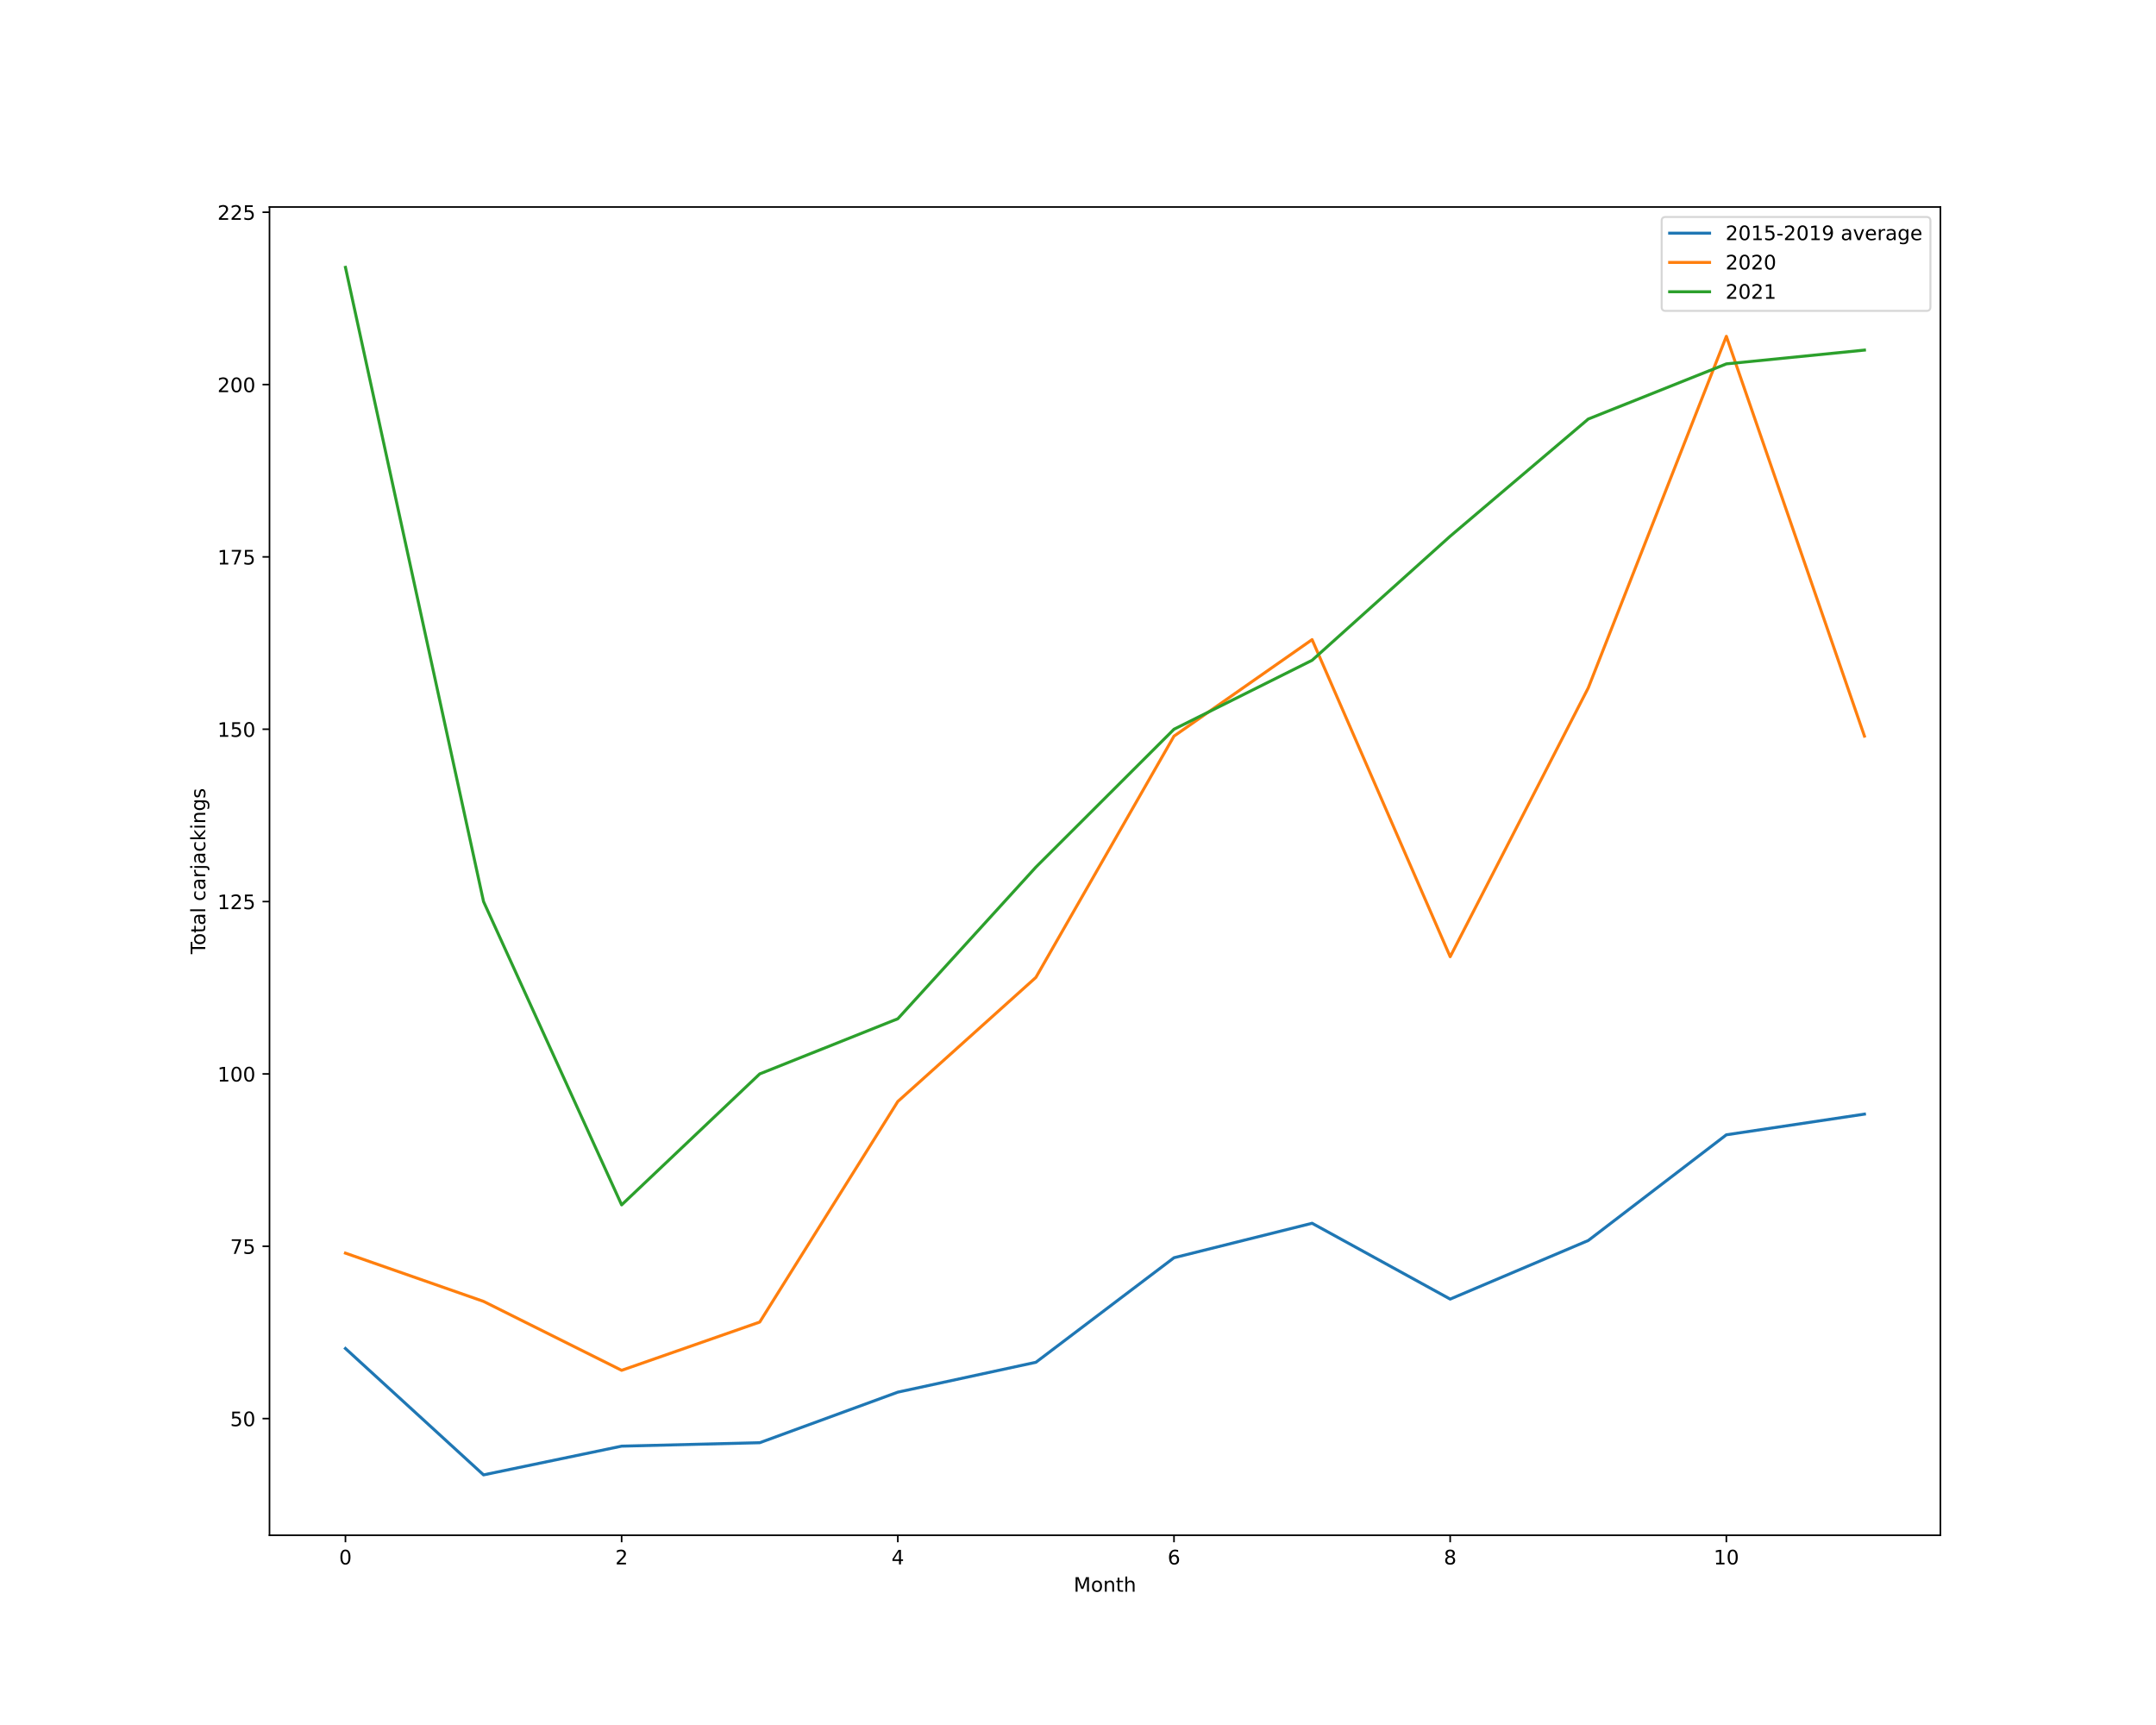
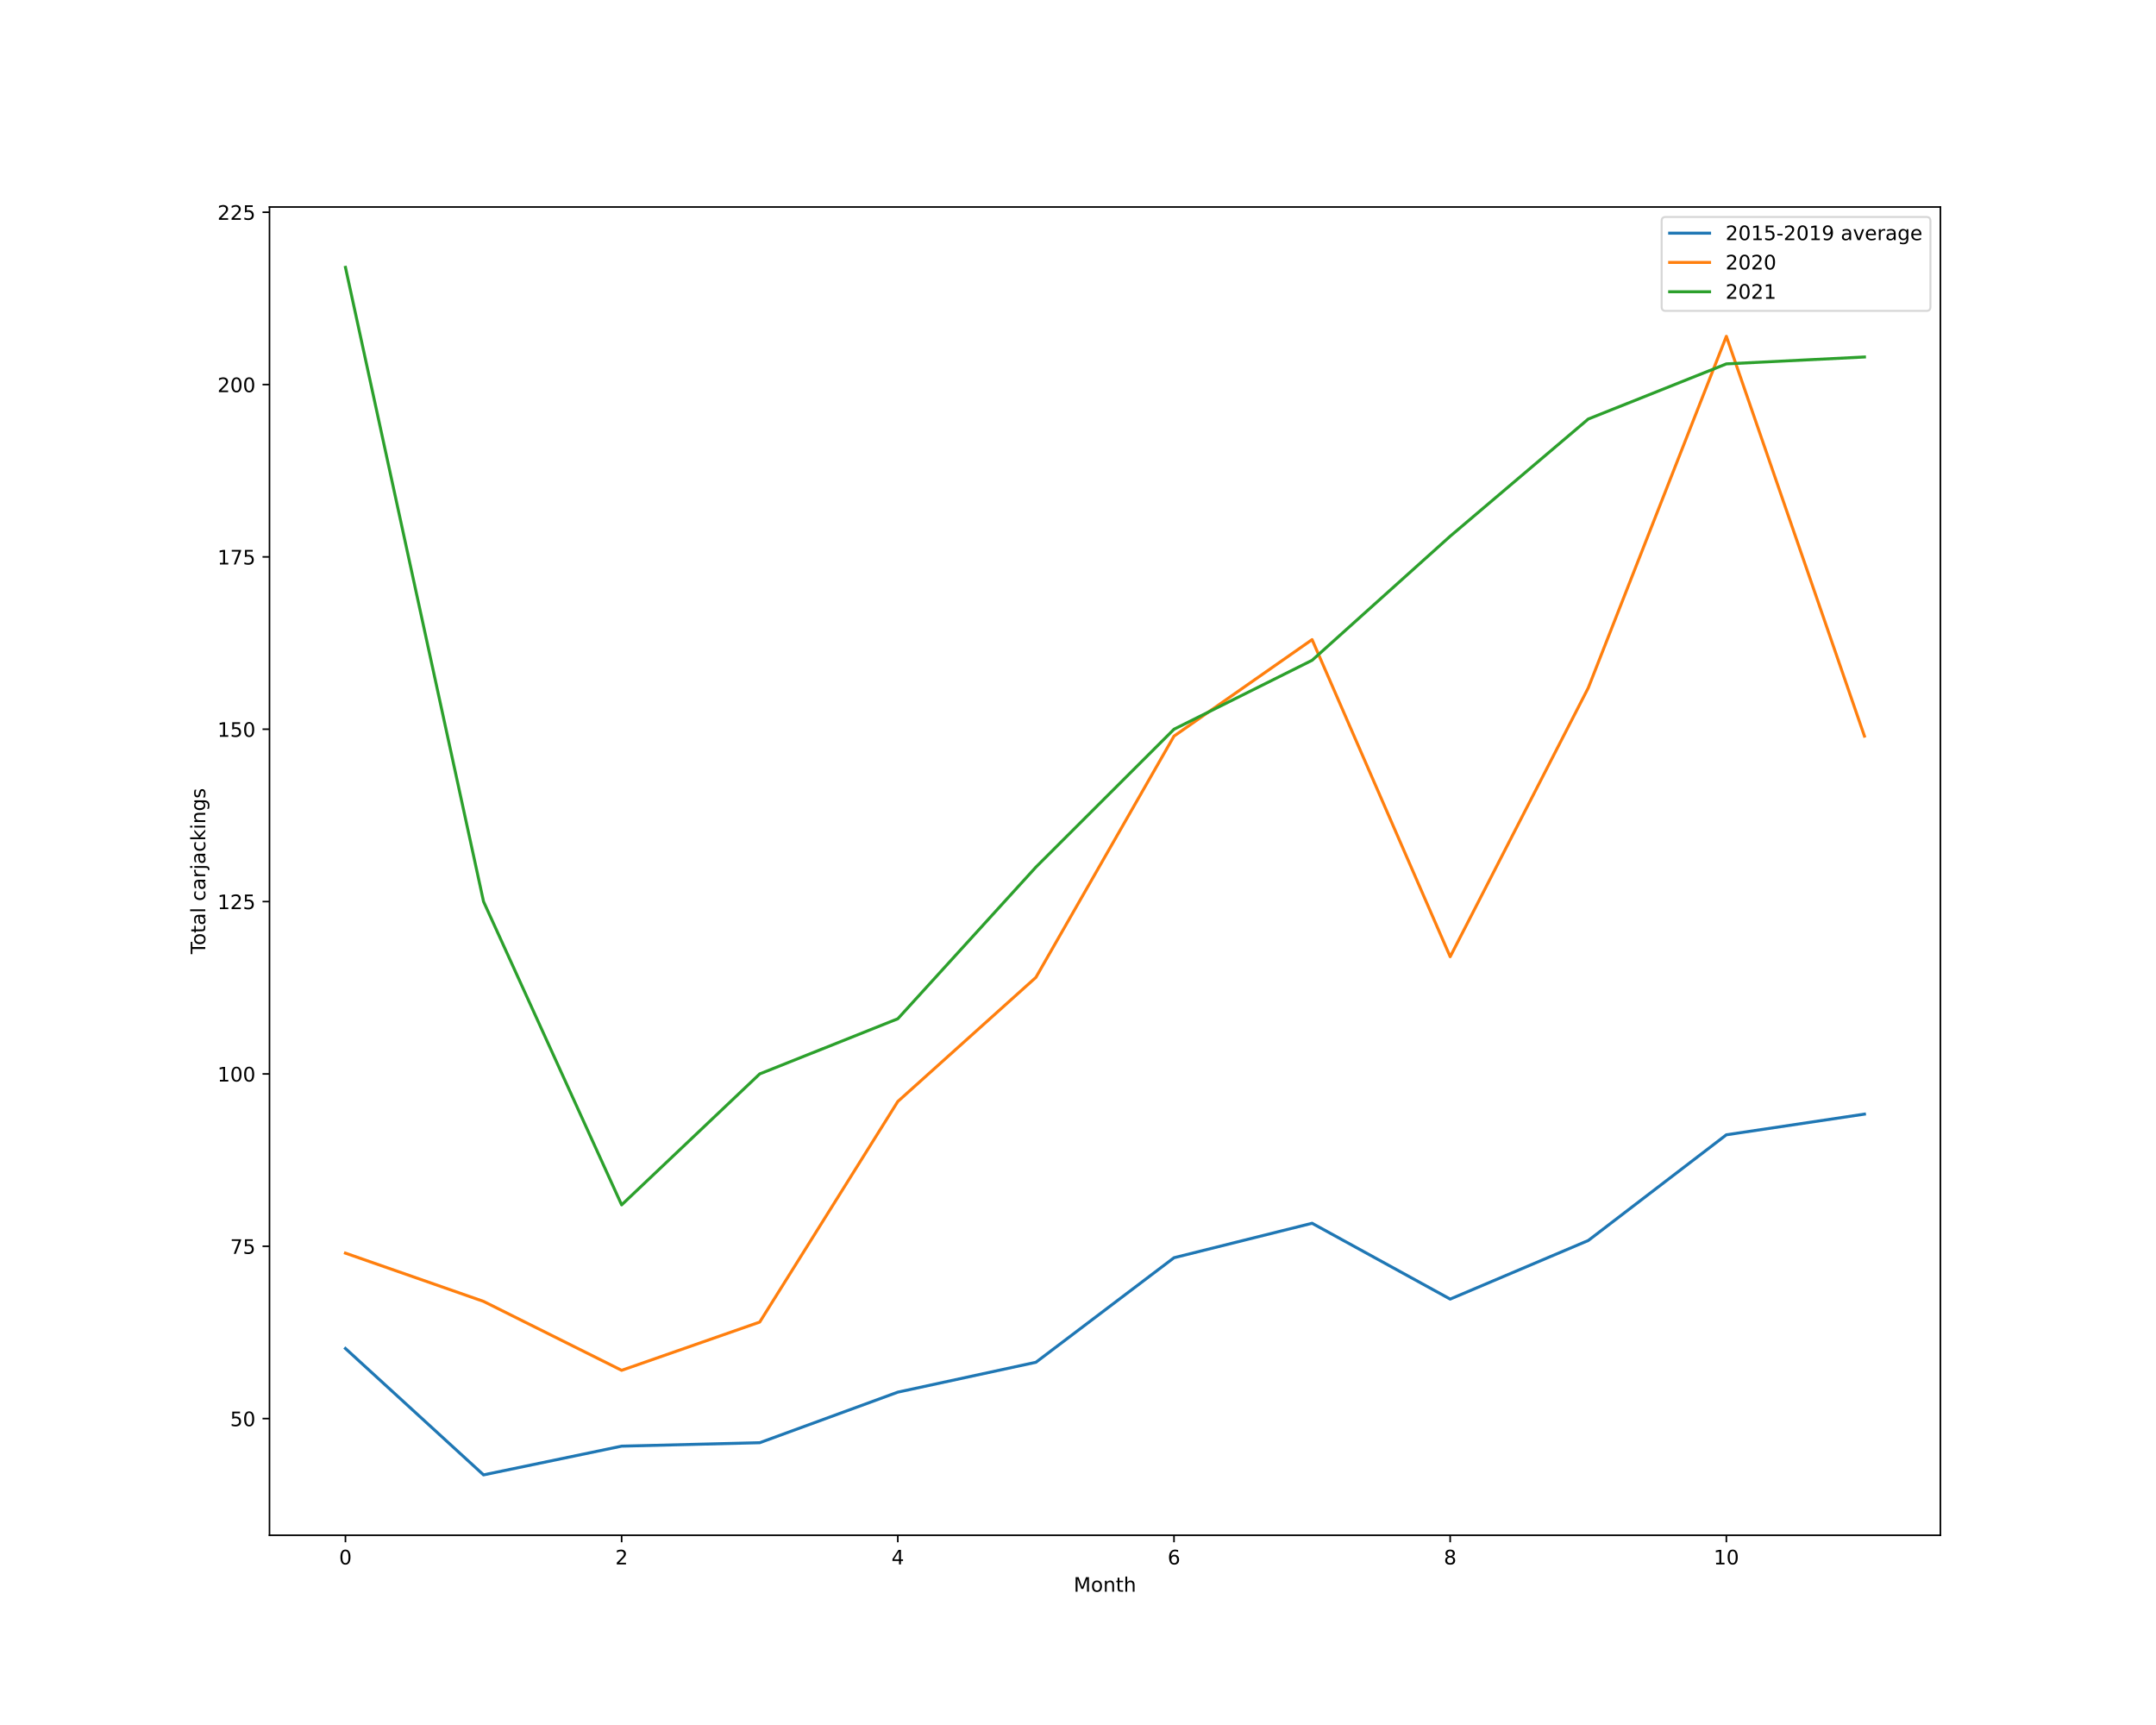
<svg xmlns="http://www.w3.org/2000/svg" xmlns:xlink="http://www.w3.org/1999/xlink" height="864pt" version="1.1" viewBox="0 0 1080 864" width="1080pt">
  <defs>
    <style type="text/css">*{stroke-linecap:butt;stroke-linejoin:round;}</style>
  </defs>
  <g id="figure_1">
    <g id="patch_1">
      <path d="M 0 864  L 1080 864  L 1080 0  L 0 0  z " style="fill:#ffffff;" />
    </g>
    <g id="axes_1">
      <g id="patch_2">
        <path d="M 135 768.96  L 972 768.96  L 972 103.68  L 135 103.68  z " style="fill:#ffffff;" />
      </g>
      <g id="matplotlib.axis_1">
        <g id="xtick_1">
          <g id="line2d_1">
            <defs>
-               <path d="M 0 0  L 0 3.5  " id="m71e7be8138" style="stroke:#000000;stroke-width:0.8;" />
-             </defs>
-             <g>
-               <use style="stroke:#000000;stroke-width:0.8;" x="173.045" xlink:href="#m71e7be8138" y="768.96" />
+               <path d="M 0 0  L 0 3.5  " id="m45b9ff93db" style="stroke:#000000;stroke-width:0.8;" />
+             </defs>
+             <g>
+               <use style="stroke:#000000;stroke-width:0.8;" x="173.045" xlink:href="#m45b9ff93db" y="768.96" />
            </g>
          </g>
          <g id="text_1">
            <g transform="translate(169.8642 783.5584)scale(0.1 -0.1)">
              <defs>
                <path d="M 2034 4250  Q 1547 4250 1301 3770  Q 1056 3291 1056 2328  Q 1056 1369 1301 889  Q 1547 409 2034 409  Q 2525 409 2770 889  Q 3016 1369 3016 2328  Q 3016 3291 2770 3770  Q 2525 4250 2034 4250  z M 2034 4750  Q 2819 4750 3233 4129  Q 3647 3509 3647 2328  Q 3647 1150 3233 529  Q 2819 -91 2034 -91  Q 1250 -91 836 529  Q 422 1150 422 2328  Q 422 3509 836 4129  Q 1250 4750 2034 4750  z " id="DejaVuSans-30" transform="scale(0.015625)" />
              </defs>
              <use xlink:href="#DejaVuSans-30" />
            </g>
          </g>
        </g>
        <g id="xtick_2">
          <g id="line2d_2">
            <g>
-               <use style="stroke:#000000;stroke-width:0.8;" x="311.393" xlink:href="#m71e7be8138" y="768.96" />
+               <use style="stroke:#000000;stroke-width:0.8;" x="311.393" xlink:href="#m45b9ff93db" y="768.96" />
            </g>
          </g>
          <g id="text_2">
            <g transform="translate(308.2113 783.5584)scale(0.1 -0.1)">
              <defs>
                <path d="M 1228 531  L 3431 531  L 3431 0  L 469 0  L 469 531  Q 828 903 1448 1529  Q 2069 2156 2228 2338  Q 2531 2678 2651 2914  Q 2772 3150 2772 3378  Q 2772 3750 2511 3984  Q 2250 4219 1831 4219  Q 1534 4219 1204 4116  Q 875 4013 500 3803  L 500 4441  Q 881 4594 1212 4672  Q 1544 4750 1819 4750  Q 2544 4750 2975 4387  Q 3406 4025 3406 3419  Q 3406 3131 3298 2873  Q 3191 2616 2906 2266  Q 2828 2175 2409 1742  Q 1991 1309 1228 531  z " id="DejaVuSans-32" transform="scale(0.015625)" />
              </defs>
              <use xlink:href="#DejaVuSans-32" />
            </g>
          </g>
        </g>
        <g id="xtick_3">
          <g id="line2d_3">
            <g>
-               <use style="stroke:#000000;stroke-width:0.8;" x="449.74" xlink:href="#m71e7be8138" y="768.96" />
+               <use style="stroke:#000000;stroke-width:0.8;" x="449.74" xlink:href="#m45b9ff93db" y="768.96" />
            </g>
          </g>
          <g id="text_3">
            <g transform="translate(446.5584 783.5584)scale(0.1 -0.1)">
              <defs>
                <path d="M 2419 4116  L 825 1625  L 2419 1625  L 2419 4116  z M 2253 4666  L 3047 4666  L 3047 1625  L 3713 1625  L 3713 1100  L 3047 1100  L 3047 0  L 2419 0  L 2419 1100  L 313 1100  L 313 1709  L 2253 4666  z " id="DejaVuSans-34" transform="scale(0.015625)" />
              </defs>
              <use xlink:href="#DejaVuSans-34" />
            </g>
          </g>
        </g>
        <g id="xtick_4">
          <g id="line2d_4">
            <g>
-               <use style="stroke:#000000;stroke-width:0.8;" x="588.087" xlink:href="#m71e7be8138" y="768.96" />
+               <use style="stroke:#000000;stroke-width:0.8;" x="588.087" xlink:href="#m45b9ff93db" y="768.96" />
            </g>
          </g>
          <g id="text_4">
            <g transform="translate(584.9055 783.5584)scale(0.1 -0.1)">
              <defs>
                <path d="M 2113 2584  Q 1688 2584 1439 2293  Q 1191 2003 1191 1497  Q 1191 994 1439 701  Q 1688 409 2113 409  Q 2538 409 2786 701  Q 3034 994 3034 1497  Q 3034 2003 2786 2293  Q 2538 2584 2113 2584  z M 3366 4563  L 3366 3988  Q 3128 4100 2886 4159  Q 2644 4219 2406 4219  Q 1781 4219 1451 3797  Q 1122 3375 1075 2522  Q 1259 2794 1537 2939  Q 1816 3084 2150 3084  Q 2853 3084 3261 2657  Q 3669 2231 3669 1497  Q 3669 778 3244 343  Q 2819 -91 2113 -91  Q 1303 -91 875 529  Q 447 1150 447 2328  Q 447 3434 972 4092  Q 1497 4750 2381 4750  Q 2619 4750 2861 4703  Q 3103 4656 3366 4563  z " id="DejaVuSans-36" transform="scale(0.015625)" />
              </defs>
              <use xlink:href="#DejaVuSans-36" />
            </g>
          </g>
        </g>
        <g id="xtick_5">
          <g id="line2d_5">
            <g>
-               <use style="stroke:#000000;stroke-width:0.8;" x="726.434" xlink:href="#m71e7be8138" y="768.96" />
+               <use style="stroke:#000000;stroke-width:0.8;" x="726.434" xlink:href="#m45b9ff93db" y="768.96" />
            </g>
          </g>
          <g id="text_5">
            <g transform="translate(723.2526 783.5584)scale(0.1 -0.1)">
              <defs>
                <path d="M 2034 2216  Q 1584 2216 1326 1975  Q 1069 1734 1069 1313  Q 1069 891 1326 650  Q 1584 409 2034 409  Q 2484 409 2743 651  Q 3003 894 3003 1313  Q 3003 1734 2745 1975  Q 2488 2216 2034 2216  z M 1403 2484  Q 997 2584 770 2862  Q 544 3141 544 3541  Q 544 4100 942 4425  Q 1341 4750 2034 4750  Q 2731 4750 3128 4425  Q 3525 4100 3525 3541  Q 3525 3141 3298 2862  Q 3072 2584 2669 2484  Q 3125 2378 3379 2068  Q 3634 1759 3634 1313  Q 3634 634 3220 271  Q 2806 -91 2034 -91  Q 1263 -91 848 271  Q 434 634 434 1313  Q 434 1759 690 2068  Q 947 2378 1403 2484  z M 1172 3481  Q 1172 3119 1398 2916  Q 1625 2713 2034 2713  Q 2441 2713 2670 2916  Q 2900 3119 2900 3481  Q 2900 3844 2670 4047  Q 2441 4250 2034 4250  Q 1625 4250 1398 4047  Q 1172 3844 1172 3481  z " id="DejaVuSans-38" transform="scale(0.015625)" />
              </defs>
              <use xlink:href="#DejaVuSans-38" />
            </g>
          </g>
        </g>
        <g id="xtick_6">
          <g id="line2d_6">
            <g>
-               <use style="stroke:#000000;stroke-width:0.8;" x="864.781" xlink:href="#m71e7be8138" y="768.96" />
+               <use style="stroke:#000000;stroke-width:0.8;" x="864.781" xlink:href="#m45b9ff93db" y="768.96" />
            </g>
          </g>
          <g id="text_6">
            <g transform="translate(858.4185 783.5584)scale(0.1 -0.1)">
              <defs>
                <path d="M 794 531  L 1825 531  L 1825 4091  L 703 3866  L 703 4441  L 1819 4666  L 2450 4666  L 2450 531  L 3481 531  L 3481 0  L 794 0  L 794 531  z " id="DejaVuSans-31" transform="scale(0.015625)" />
              </defs>
              <use xlink:href="#DejaVuSans-31" />
              <use x="63.623" xlink:href="#DejaVuSans-30" />
            </g>
          </g>
        </g>
        <g id="text_7">
          <g transform="translate(537.8289 797.2366)scale(0.1 -0.1)">
            <defs>
              <path d="M 628 4666  L 1569 4666  L 2759 1491  L 3956 4666  L 4897 4666  L 4897 0  L 4281 0  L 4281 4097  L 3078 897  L 2444 897  L 1241 4097  L 1241 0  L 628 0  L 628 4666  z " id="DejaVuSans-4d" transform="scale(0.015625)" />
              <path d="M 1959 3097  Q 1497 3097 1228 2736  Q 959 2375 959 1747  Q 959 1119 1226 758  Q 1494 397 1959 397  Q 2419 397 2687 759  Q 2956 1122 2956 1747  Q 2956 2369 2687 2733  Q 2419 3097 1959 3097  z M 1959 3584  Q 2709 3584 3137 3096  Q 3566 2609 3566 1747  Q 3566 888 3137 398  Q 2709 -91 1959 -91  Q 1206 -91 779 398  Q 353 888 353 1747  Q 353 2609 779 3096  Q 1206 3584 1959 3584  z " id="DejaVuSans-6f" transform="scale(0.015625)" />
              <path d="M 3513 2113  L 3513 0  L 2938 0  L 2938 2094  Q 2938 2591 2744 2837  Q 2550 3084 2163 3084  Q 1697 3084 1428 2787  Q 1159 2491 1159 1978  L 1159 0  L 581 0  L 581 3500  L 1159 3500  L 1159 2956  Q 1366 3272 1645 3428  Q 1925 3584 2291 3584  Q 2894 3584 3203 3211  Q 3513 2838 3513 2113  z " id="DejaVuSans-6e" transform="scale(0.015625)" />
              <path d="M 1172 4494  L 1172 3500  L 2356 3500  L 2356 3053  L 1172 3053  L 1172 1153  Q 1172 725 1289 603  Q 1406 481 1766 481  L 2356 481  L 2356 0  L 1766 0  Q 1100 0 847 248  Q 594 497 594 1153  L 594 3053  L 172 3053  L 172 3500  L 594 3500  L 594 4494  L 1172 4494  z " id="DejaVuSans-74" transform="scale(0.015625)" />
              <path d="M 3513 2113  L 3513 0  L 2938 0  L 2938 2094  Q 2938 2591 2744 2837  Q 2550 3084 2163 3084  Q 1697 3084 1428 2787  Q 1159 2491 1159 1978  L 1159 0  L 581 0  L 581 4863  L 1159 4863  L 1159 2956  Q 1366 3272 1645 3428  Q 1925 3584 2291 3584  Q 2894 3584 3203 3211  Q 3513 2838 3513 2113  z " id="DejaVuSans-68" transform="scale(0.015625)" />
            </defs>
            <use xlink:href="#DejaVuSans-4d" />
            <use x="86.279" xlink:href="#DejaVuSans-6f" />
            <use x="147.461" xlink:href="#DejaVuSans-6e" />
            <use x="210.84" xlink:href="#DejaVuSans-74" />
            <use x="250.049" xlink:href="#DejaVuSans-68" />
          </g>
        </g>
      </g>
      <g id="matplotlib.axis_2">
        <g id="ytick_1">
          <g id="line2d_7">
            <defs>
-               <path d="M 0 0  L -3.5 0  " id="mf93d7add3b" style="stroke:#000000;stroke-width:0.8;" />
-             </defs>
-             <g>
-               <use style="stroke:#000000;stroke-width:0.8;" x="135" xlink:href="#mf93d7add3b" y="710.523" />
+               <path d="M 0 0  L -3.5 0  " id="mc428aab9be" style="stroke:#000000;stroke-width:0.8;" />
+             </defs>
+             <g>
+               <use style="stroke:#000000;stroke-width:0.8;" x="135" xlink:href="#mc428aab9be" y="710.523" />
            </g>
          </g>
          <g id="text_8">
            <g transform="translate(115.275 714.3221)scale(0.1 -0.1)">
              <defs>
                <path d="M 691 4666  L 3169 4666  L 3169 4134  L 1269 4134  L 1269 2991  Q 1406 3038 1543 3061  Q 1681 3084 1819 3084  Q 2600 3084 3056 2656  Q 3513 2228 3513 1497  Q 3513 744 3044 326  Q 2575 -91 1722 -91  Q 1428 -91 1123 -41  Q 819 9 494 109  L 494 744  Q 775 591 1075 516  Q 1375 441 1709 441  Q 2250 441 2565 725  Q 2881 1009 2881 1497  Q 2881 1984 2565 2268  Q 2250 2553 1709 2553  Q 1456 2553 1204 2497  Q 953 2441 691 2322  L 691 4666  z " id="DejaVuSans-35" transform="scale(0.015625)" />
              </defs>
              <use xlink:href="#DejaVuSans-35" />
              <use x="63.623" xlink:href="#DejaVuSans-30" />
            </g>
          </g>
        </g>
        <g id="ytick_2">
          <g id="line2d_8">
            <g>
-               <use style="stroke:#000000;stroke-width:0.8;" x="135" xlink:href="#mf93d7add3b" y="624.205" />
+               <use style="stroke:#000000;stroke-width:0.8;" x="135" xlink:href="#mc428aab9be" y="624.205" />
            </g>
          </g>
          <g id="text_9">
            <g transform="translate(115.275 628.0043)scale(0.1 -0.1)">
              <defs>
                <path d="M 525 4666  L 3525 4666  L 3525 4397  L 1831 0  L 1172 0  L 2766 4134  L 525 4134  L 525 4666  z " id="DejaVuSans-37" transform="scale(0.015625)" />
              </defs>
              <use xlink:href="#DejaVuSans-37" />
              <use x="63.623" xlink:href="#DejaVuSans-35" />
            </g>
          </g>
        </g>
        <g id="ytick_3">
          <g id="line2d_9">
            <g>
-               <use style="stroke:#000000;stroke-width:0.8;" x="135" xlink:href="#mf93d7add3b" y="537.887" />
+               <use style="stroke:#000000;stroke-width:0.8;" x="135" xlink:href="#mc428aab9be" y="537.887" />
            </g>
          </g>
          <g id="text_10">
            <g transform="translate(108.9125 541.6865)scale(0.1 -0.1)">
              <use xlink:href="#DejaVuSans-31" />
              <use x="63.623" xlink:href="#DejaVuSans-30" />
              <use x="127.246" xlink:href="#DejaVuSans-30" />
            </g>
          </g>
        </g>
        <g id="ytick_4">
          <g id="line2d_10">
            <g>
-               <use style="stroke:#000000;stroke-width:0.8;" x="135" xlink:href="#mf93d7add3b" y="451.569" />
+               <use style="stroke:#000000;stroke-width:0.8;" x="135" xlink:href="#mc428aab9be" y="451.569" />
            </g>
          </g>
          <g id="text_11">
            <g transform="translate(108.9125 455.3687)scale(0.1 -0.1)">
              <use xlink:href="#DejaVuSans-31" />
              <use x="63.623" xlink:href="#DejaVuSans-32" />
              <use x="127.246" xlink:href="#DejaVuSans-35" />
            </g>
          </g>
        </g>
        <g id="ytick_5">
          <g id="line2d_11">
            <g>
-               <use style="stroke:#000000;stroke-width:0.8;" x="135" xlink:href="#mf93d7add3b" y="365.252" />
+               <use style="stroke:#000000;stroke-width:0.8;" x="135" xlink:href="#mc428aab9be" y="365.252" />
            </g>
          </g>
          <g id="text_12">
            <g transform="translate(108.9125 369.0509)scale(0.1 -0.1)">
              <use xlink:href="#DejaVuSans-31" />
              <use x="63.623" xlink:href="#DejaVuSans-35" />
              <use x="127.246" xlink:href="#DejaVuSans-30" />
            </g>
          </g>
        </g>
        <g id="ytick_6">
          <g id="line2d_12">
            <g>
-               <use style="stroke:#000000;stroke-width:0.8;" x="135" xlink:href="#mf93d7add3b" y="278.934" />
+               <use style="stroke:#000000;stroke-width:0.8;" x="135" xlink:href="#mc428aab9be" y="278.934" />
            </g>
          </g>
          <g id="text_13">
            <g transform="translate(108.9125 282.7331)scale(0.1 -0.1)">
              <use xlink:href="#DejaVuSans-31" />
              <use x="63.623" xlink:href="#DejaVuSans-37" />
              <use x="127.246" xlink:href="#DejaVuSans-35" />
            </g>
          </g>
        </g>
        <g id="ytick_7">
          <g id="line2d_13">
            <g>
-               <use style="stroke:#000000;stroke-width:0.8;" x="135" xlink:href="#mf93d7add3b" y="192.616" />
+               <use style="stroke:#000000;stroke-width:0.8;" x="135" xlink:href="#mc428aab9be" y="192.616" />
            </g>
          </g>
          <g id="text_14">
            <g transform="translate(108.9125 196.4153)scale(0.1 -0.1)">
              <use xlink:href="#DejaVuSans-32" />
              <use x="63.623" xlink:href="#DejaVuSans-30" />
              <use x="127.246" xlink:href="#DejaVuSans-30" />
            </g>
          </g>
        </g>
        <g id="ytick_8">
          <g id="line2d_14">
            <g>
-               <use style="stroke:#000000;stroke-width:0.8;" x="135" xlink:href="#mf93d7add3b" y="106.298" />
+               <use style="stroke:#000000;stroke-width:0.8;" x="135" xlink:href="#mc428aab9be" y="106.298" />
            </g>
          </g>
          <g id="text_15">
            <g transform="translate(108.9125 110.0975)scale(0.1 -0.1)">
              <use xlink:href="#DejaVuSans-32" />
              <use x="63.623" xlink:href="#DejaVuSans-32" />
              <use x="127.246" xlink:href="#DejaVuSans-35" />
            </g>
          </g>
        </g>
        <g id="text_16">
          <g transform="translate(102.8328 477.8888)rotate(-90)scale(0.1 -0.1)">
            <defs>
              <path d="M -19 4666  L 3928 4666  L 3928 4134  L 2272 4134  L 2272 0  L 1638 0  L 1638 4134  L -19 4134  L -19 4666  z " id="DejaVuSans-54" transform="scale(0.015625)" />
              <path d="M 2194 1759  Q 1497 1759 1228 1600  Q 959 1441 959 1056  Q 959 750 1161 570  Q 1363 391 1709 391  Q 2188 391 2477 730  Q 2766 1069 2766 1631  L 2766 1759  L 2194 1759  z M 3341 1997  L 3341 0  L 2766 0  L 2766 531  Q 2569 213 2275 61  Q 1981 -91 1556 -91  Q 1019 -91 701 211  Q 384 513 384 1019  Q 384 1609 779 1909  Q 1175 2209 1959 2209  L 2766 2209  L 2766 2266  Q 2766 2663 2505 2880  Q 2244 3097 1772 3097  Q 1472 3097 1187 3025  Q 903 2953 641 2809  L 641 3341  Q 956 3463 1253 3523  Q 1550 3584 1831 3584  Q 2591 3584 2966 3190  Q 3341 2797 3341 1997  z " id="DejaVuSans-61" transform="scale(0.015625)" />
              <path d="M 603 4863  L 1178 4863  L 1178 0  L 603 0  L 603 4863  z " id="DejaVuSans-6c" transform="scale(0.015625)" />
              <path id="DejaVuSans-20" transform="scale(0.015625)" />
              <path d="M 3122 3366  L 3122 2828  Q 2878 2963 2633 3030  Q 2388 3097 2138 3097  Q 1578 3097 1268 2742  Q 959 2388 959 1747  Q 959 1106 1268 751  Q 1578 397 2138 397  Q 2388 397 2633 464  Q 2878 531 3122 666  L 3122 134  Q 2881 22 2623 -34  Q 2366 -91 2075 -91  Q 1284 -91 818 406  Q 353 903 353 1747  Q 353 2603 823 3093  Q 1294 3584 2113 3584  Q 2378 3584 2631 3529  Q 2884 3475 3122 3366  z " id="DejaVuSans-63" transform="scale(0.015625)" />
              <path d="M 2631 2963  Q 2534 3019 2420 3045  Q 2306 3072 2169 3072  Q 1681 3072 1420 2755  Q 1159 2438 1159 1844  L 1159 0  L 581 0  L 581 3500  L 1159 3500  L 1159 2956  Q 1341 3275 1631 3429  Q 1922 3584 2338 3584  Q 2397 3584 2469 3576  Q 2541 3569 2628 3553  L 2631 2963  z " id="DejaVuSans-72" transform="scale(0.015625)" />
              <path d="M 603 3500  L 1178 3500  L 1178 -63  Q 1178 -731 923 -1031  Q 669 -1331 103 -1331  L -116 -1331  L -116 -844  L 38 -844  Q 366 -844 484 -692  Q 603 -541 603 -63  L 603 3500  z M 603 4863  L 1178 4863  L 1178 4134  L 603 4134  L 603 4863  z " id="DejaVuSans-6a" transform="scale(0.015625)" />
              <path d="M 581 4863  L 1159 4863  L 1159 1991  L 2875 3500  L 3609 3500  L 1753 1863  L 3688 0  L 2938 0  L 1159 1709  L 1159 0  L 581 0  L 581 4863  z " id="DejaVuSans-6b" transform="scale(0.015625)" />
              <path d="M 603 3500  L 1178 3500  L 1178 0  L 603 0  L 603 3500  z M 603 4863  L 1178 4863  L 1178 4134  L 603 4134  L 603 4863  z " id="DejaVuSans-69" transform="scale(0.015625)" />
              <path d="M 2906 1791  Q 2906 2416 2648 2759  Q 2391 3103 1925 3103  Q 1463 3103 1205 2759  Q 947 2416 947 1791  Q 947 1169 1205 825  Q 1463 481 1925 481  Q 2391 481 2648 825  Q 2906 1169 2906 1791  z M 3481 434  Q 3481 -459 3084 -895  Q 2688 -1331 1869 -1331  Q 1566 -1331 1297 -1286  Q 1028 -1241 775 -1147  L 775 -588  Q 1028 -725 1275 -790  Q 1522 -856 1778 -856  Q 2344 -856 2625 -561  Q 2906 -266 2906 331  L 2906 616  Q 2728 306 2450 153  Q 2172 0 1784 0  Q 1141 0 747 490  Q 353 981 353 1791  Q 353 2603 747 3093  Q 1141 3584 1784 3584  Q 2172 3584 2450 3431  Q 2728 3278 2906 2969  L 2906 3500  L 3481 3500  L 3481 434  z " id="DejaVuSans-67" transform="scale(0.015625)" />
              <path d="M 2834 3397  L 2834 2853  Q 2591 2978 2328 3040  Q 2066 3103 1784 3103  Q 1356 3103 1142 2972  Q 928 2841 928 2578  Q 928 2378 1081 2264  Q 1234 2150 1697 2047  L 1894 2003  Q 2506 1872 2764 1633  Q 3022 1394 3022 966  Q 3022 478 2636 193  Q 2250 -91 1575 -91  Q 1294 -91 989 -36  Q 684 19 347 128  L 347 722  Q 666 556 975 473  Q 1284 391 1588 391  Q 1994 391 2212 530  Q 2431 669 2431 922  Q 2431 1156 2273 1281  Q 2116 1406 1581 1522  L 1381 1569  Q 847 1681 609 1914  Q 372 2147 372 2553  Q 372 3047 722 3315  Q 1072 3584 1716 3584  Q 2034 3584 2315 3537  Q 2597 3491 2834 3397  z " id="DejaVuSans-73" transform="scale(0.015625)" />
            </defs>
            <use xlink:href="#DejaVuSans-54" />
            <use x="44.084" xlink:href="#DejaVuSans-6f" />
            <use x="105.266" xlink:href="#DejaVuSans-74" />
            <use x="144.475" xlink:href="#DejaVuSans-61" />
            <use x="205.754" xlink:href="#DejaVuSans-6c" />
            <use x="233.537" xlink:href="#DejaVuSans-20" />
            <use x="265.324" xlink:href="#DejaVuSans-63" />
            <use x="320.305" xlink:href="#DejaVuSans-61" />
            <use x="381.584" xlink:href="#DejaVuSans-72" />
            <use x="422.697" xlink:href="#DejaVuSans-6a" />
            <use x="450.48" xlink:href="#DejaVuSans-61" />
            <use x="511.76" xlink:href="#DejaVuSans-63" />
            <use x="566.74" xlink:href="#DejaVuSans-6b" />
            <use x="624.65" xlink:href="#DejaVuSans-69" />
            <use x="652.434" xlink:href="#DejaVuSans-6e" />
            <use x="715.812" xlink:href="#DejaVuSans-67" />
            <use x="779.289" xlink:href="#DejaVuSans-73" />
          </g>
        </g>
      </g>
      <g id="line2d_15">
-         <path clip-path="url(#p44ca00260e)" d="M 173.045 675.42  L 242.219 738.72  L 311.393 724.334  L 380.566 722.607  L 449.74 697.287  L 518.913 682.326  L 588.087 629.96  L 657.26 612.696  L 726.434 650.676  L 795.607 621.328  L 864.781 568.386  L 933.955 558.028  " style="fill:none;stroke:#1f77b4;stroke-linecap:square;stroke-width:1.5;" />
+         <path clip-path="url(#p82d65d57dc)" d="M 173.045 675.42  L 242.219 738.72  L 311.393 724.334  L 380.566 722.607  L 449.74 697.287  L 518.913 682.326  L 588.087 629.96  L 657.26 612.696  L 726.434 650.676  L 795.607 621.328  L 864.781 568.386  L 933.955 558.028  " style="fill:none;stroke:#1f77b4;stroke-linecap:square;stroke-width:1.5;" />
      </g>
      <g id="line2d_16">
-         <path clip-path="url(#p44ca00260e)" d="M 173.045 627.658  L 242.219 651.827  L 311.393 686.354  L 380.566 662.185  L 449.74 551.698  L 518.913 489.549  L 588.087 368.704  L 657.26 320.366  L 726.434 479.191  L 795.607 344.535  L 864.781 168.447  L 933.955 368.704  " style="fill:none;stroke:#ff7f0e;stroke-linecap:square;stroke-width:1.5;" />
+         <path clip-path="url(#p82d65d57dc)" d="M 173.045 627.658  L 242.219 651.827  L 311.393 686.354  L 380.566 662.185  L 449.74 551.698  L 518.913 489.549  L 588.087 368.704  L 657.26 320.366  L 726.434 479.191  L 795.607 344.535  L 864.781 168.447  L 933.955 368.704  " style="fill:none;stroke:#ff7f0e;stroke-linecap:square;stroke-width:1.5;" />
      </g>
      <g id="line2d_17">
-         <path clip-path="url(#p44ca00260e)" d="M 173.045 133.92  L 242.219 451.569  L 311.393 603.489  L 380.566 537.887  L 449.74 510.266  L 518.913 434.306  L 588.087 365.252  L 657.26 330.725  L 726.434 268.576  L 795.607 209.88  L 864.781 182.258  L 933.955 175.353  " style="fill:none;stroke:#2ca02c;stroke-linecap:square;stroke-width:1.5;" />
+         <path clip-path="url(#p82d65d57dc)" d="M 173.045 133.92  L 242.219 451.569  L 311.393 603.489  L 380.566 537.887  L 449.74 510.266  L 518.913 434.306  L 588.087 365.252  L 657.26 330.725  L 726.434 268.576  L 795.607 209.88  L 864.781 182.258  L 933.955 178.805  " style="fill:none;stroke:#2ca02c;stroke-linecap:square;stroke-width:1.5;" />
      </g>
      <g id="patch_3">
        <path d="M 135 768.96  L 135 103.68  " style="fill:none;stroke:#000000;stroke-linecap:square;stroke-linejoin:miter;stroke-width:0.8;" />
      </g>
      <g id="patch_4">
        <path d="M 972 768.96  L 972 103.68  " style="fill:none;stroke:#000000;stroke-linecap:square;stroke-linejoin:miter;stroke-width:0.8;" />
      </g>
      <g id="patch_5">
        <path d="M 135 768.96  L 972 768.96  " style="fill:none;stroke:#000000;stroke-linecap:square;stroke-linejoin:miter;stroke-width:0.8;" />
      </g>
      <g id="patch_6">
        <path d="M 135 103.68  L 972 103.68  " style="fill:none;stroke:#000000;stroke-linecap:square;stroke-linejoin:miter;stroke-width:0.8;" />
      </g>
      <g id="legend_1">
        <g id="patch_7">
          <path d="M 834.373 155.714  L 965 155.714  Q 967 155.714 967 153.714  L 967 110.68  Q 967 108.68 965 108.68  L 834.373 108.68  Q 832.373 108.68 832.373 110.68  L 832.373 153.714  Q 832.373 155.714 834.373 155.714  z " style="fill:#ffffff;opacity:0.8;stroke:#cccccc;stroke-linejoin:miter;" />
        </g>
        <g id="line2d_18">
          <path d="M 836.373 116.778  L 856.373 116.778  " style="fill:none;stroke:#1f77b4;stroke-linecap:square;stroke-width:1.5;" />
        </g>
        <g id="line2d_19" />
        <g id="text_17">
          <g transform="translate(864.3734 120.2784)scale(0.1 -0.1)">
            <defs>
              <path d="M 313 2009  L 1997 2009  L 1997 1497  L 313 1497  L 313 2009  z " id="DejaVuSans-2d" transform="scale(0.015625)" />
              <path d="M 703 97  L 703 672  Q 941 559 1184 500  Q 1428 441 1663 441  Q 2288 441 2617 861  Q 2947 1281 2994 2138  Q 2813 1869 2534 1725  Q 2256 1581 1919 1581  Q 1219 1581 811 2004  Q 403 2428 403 3163  Q 403 3881 828 4315  Q 1253 4750 1959 4750  Q 2769 4750 3195 4129  Q 3622 3509 3622 2328  Q 3622 1225 3098 567  Q 2575 -91 1691 -91  Q 1453 -91 1209 -44  Q 966 3 703 97  z M 1959 2075  Q 2384 2075 2632 2365  Q 2881 2656 2881 3163  Q 2881 3666 2632 3958  Q 2384 4250 1959 4250  Q 1534 4250 1286 3958  Q 1038 3666 1038 3163  Q 1038 2656 1286 2365  Q 1534 2075 1959 2075  z " id="DejaVuSans-39" transform="scale(0.015625)" />
              <path d="M 191 3500  L 800 3500  L 1894 563  L 2988 3500  L 3597 3500  L 2284 0  L 1503 0  L 191 3500  z " id="DejaVuSans-76" transform="scale(0.015625)" />
              <path d="M 3597 1894  L 3597 1613  L 953 1613  Q 991 1019 1311 708  Q 1631 397 2203 397  Q 2534 397 2845 478  Q 3156 559 3463 722  L 3463 178  Q 3153 47 2828 -22  Q 2503 -91 2169 -91  Q 1331 -91 842 396  Q 353 884 353 1716  Q 353 2575 817 3079  Q 1281 3584 2069 3584  Q 2775 3584 3186 3129  Q 3597 2675 3597 1894  z M 3022 2063  Q 3016 2534 2758 2815  Q 2500 3097 2075 3097  Q 1594 3097 1305 2825  Q 1016 2553 972 2059  L 3022 2063  z " id="DejaVuSans-65" transform="scale(0.015625)" />
            </defs>
            <use xlink:href="#DejaVuSans-32" />
            <use x="63.623" xlink:href="#DejaVuSans-30" />
            <use x="127.246" xlink:href="#DejaVuSans-31" />
            <use x="190.869" xlink:href="#DejaVuSans-35" />
            <use x="254.492" xlink:href="#DejaVuSans-2d" />
            <use x="290.576" xlink:href="#DejaVuSans-32" />
            <use x="354.199" xlink:href="#DejaVuSans-30" />
            <use x="417.822" xlink:href="#DejaVuSans-31" />
            <use x="481.445" xlink:href="#DejaVuSans-39" />
            <use x="545.068" xlink:href="#DejaVuSans-20" />
            <use x="576.855" xlink:href="#DejaVuSans-61" />
            <use x="638.135" xlink:href="#DejaVuSans-76" />
            <use x="697.314" xlink:href="#DejaVuSans-65" />
            <use x="758.838" xlink:href="#DejaVuSans-72" />
            <use x="799.951" xlink:href="#DejaVuSans-61" />
            <use x="861.23" xlink:href="#DejaVuSans-67" />
            <use x="924.707" xlink:href="#DejaVuSans-65" />
          </g>
        </g>
        <g id="line2d_20">
          <path d="M 836.373 131.457  L 856.373 131.457  " style="fill:none;stroke:#ff7f0e;stroke-linecap:square;stroke-width:1.5;" />
        </g>
        <g id="line2d_21" />
        <g id="text_18">
          <g transform="translate(864.3734 134.9566)scale(0.1 -0.1)">
            <use xlink:href="#DejaVuSans-32" />
            <use x="63.623" xlink:href="#DejaVuSans-30" />
            <use x="127.246" xlink:href="#DejaVuSans-32" />
            <use x="190.869" xlink:href="#DejaVuSans-30" />
          </g>
        </g>
        <g id="line2d_22">
          <path d="M 836.373 146.135  L 856.373 146.135  " style="fill:none;stroke:#2ca02c;stroke-linecap:square;stroke-width:1.5;" />
        </g>
        <g id="line2d_23" />
        <g id="text_19">
          <g transform="translate(864.3734 149.6347)scale(0.1 -0.1)">
            <use xlink:href="#DejaVuSans-32" />
            <use x="63.623" xlink:href="#DejaVuSans-30" />
            <use x="127.246" xlink:href="#DejaVuSans-32" />
            <use x="190.869" xlink:href="#DejaVuSans-31" />
          </g>
        </g>
      </g>
    </g>
  </g>
  <defs>
-     <clipPath id="p44ca00260e">
+     <clipPath id="p82d65d57dc">
      <rect height="665.28" width="837" x="135" y="103.68" />
    </clipPath>
  </defs>
</svg>
